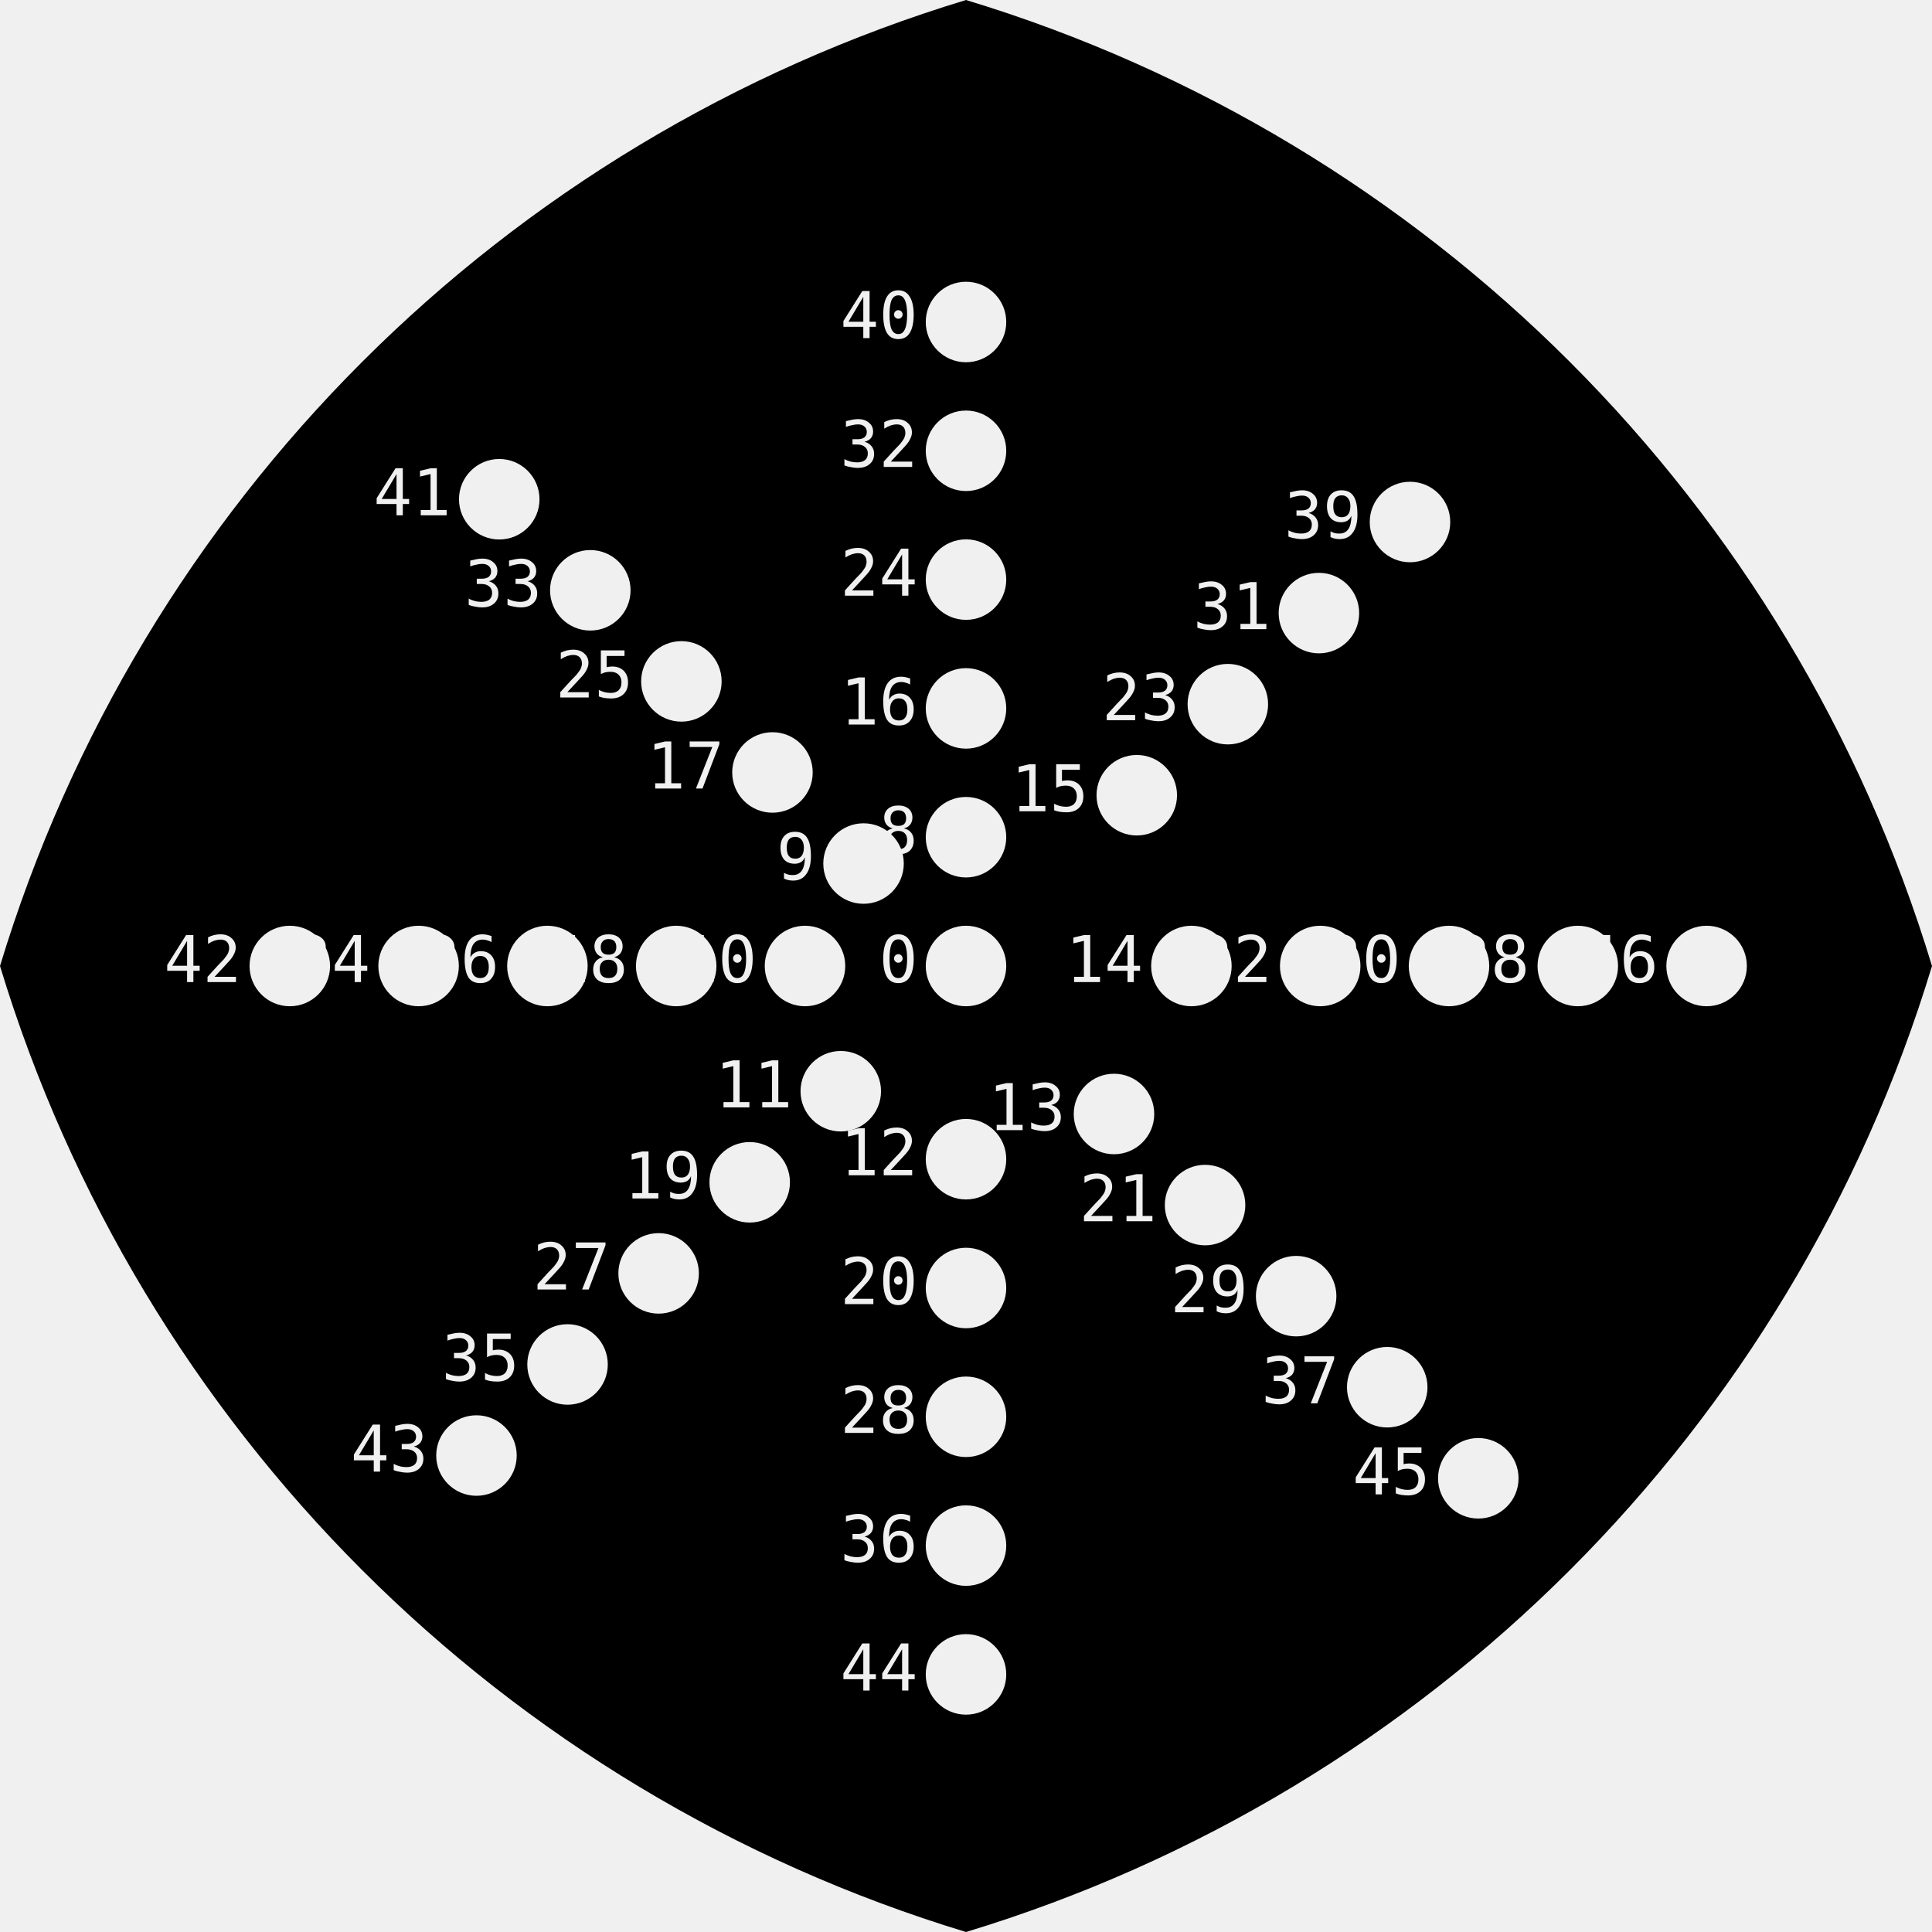
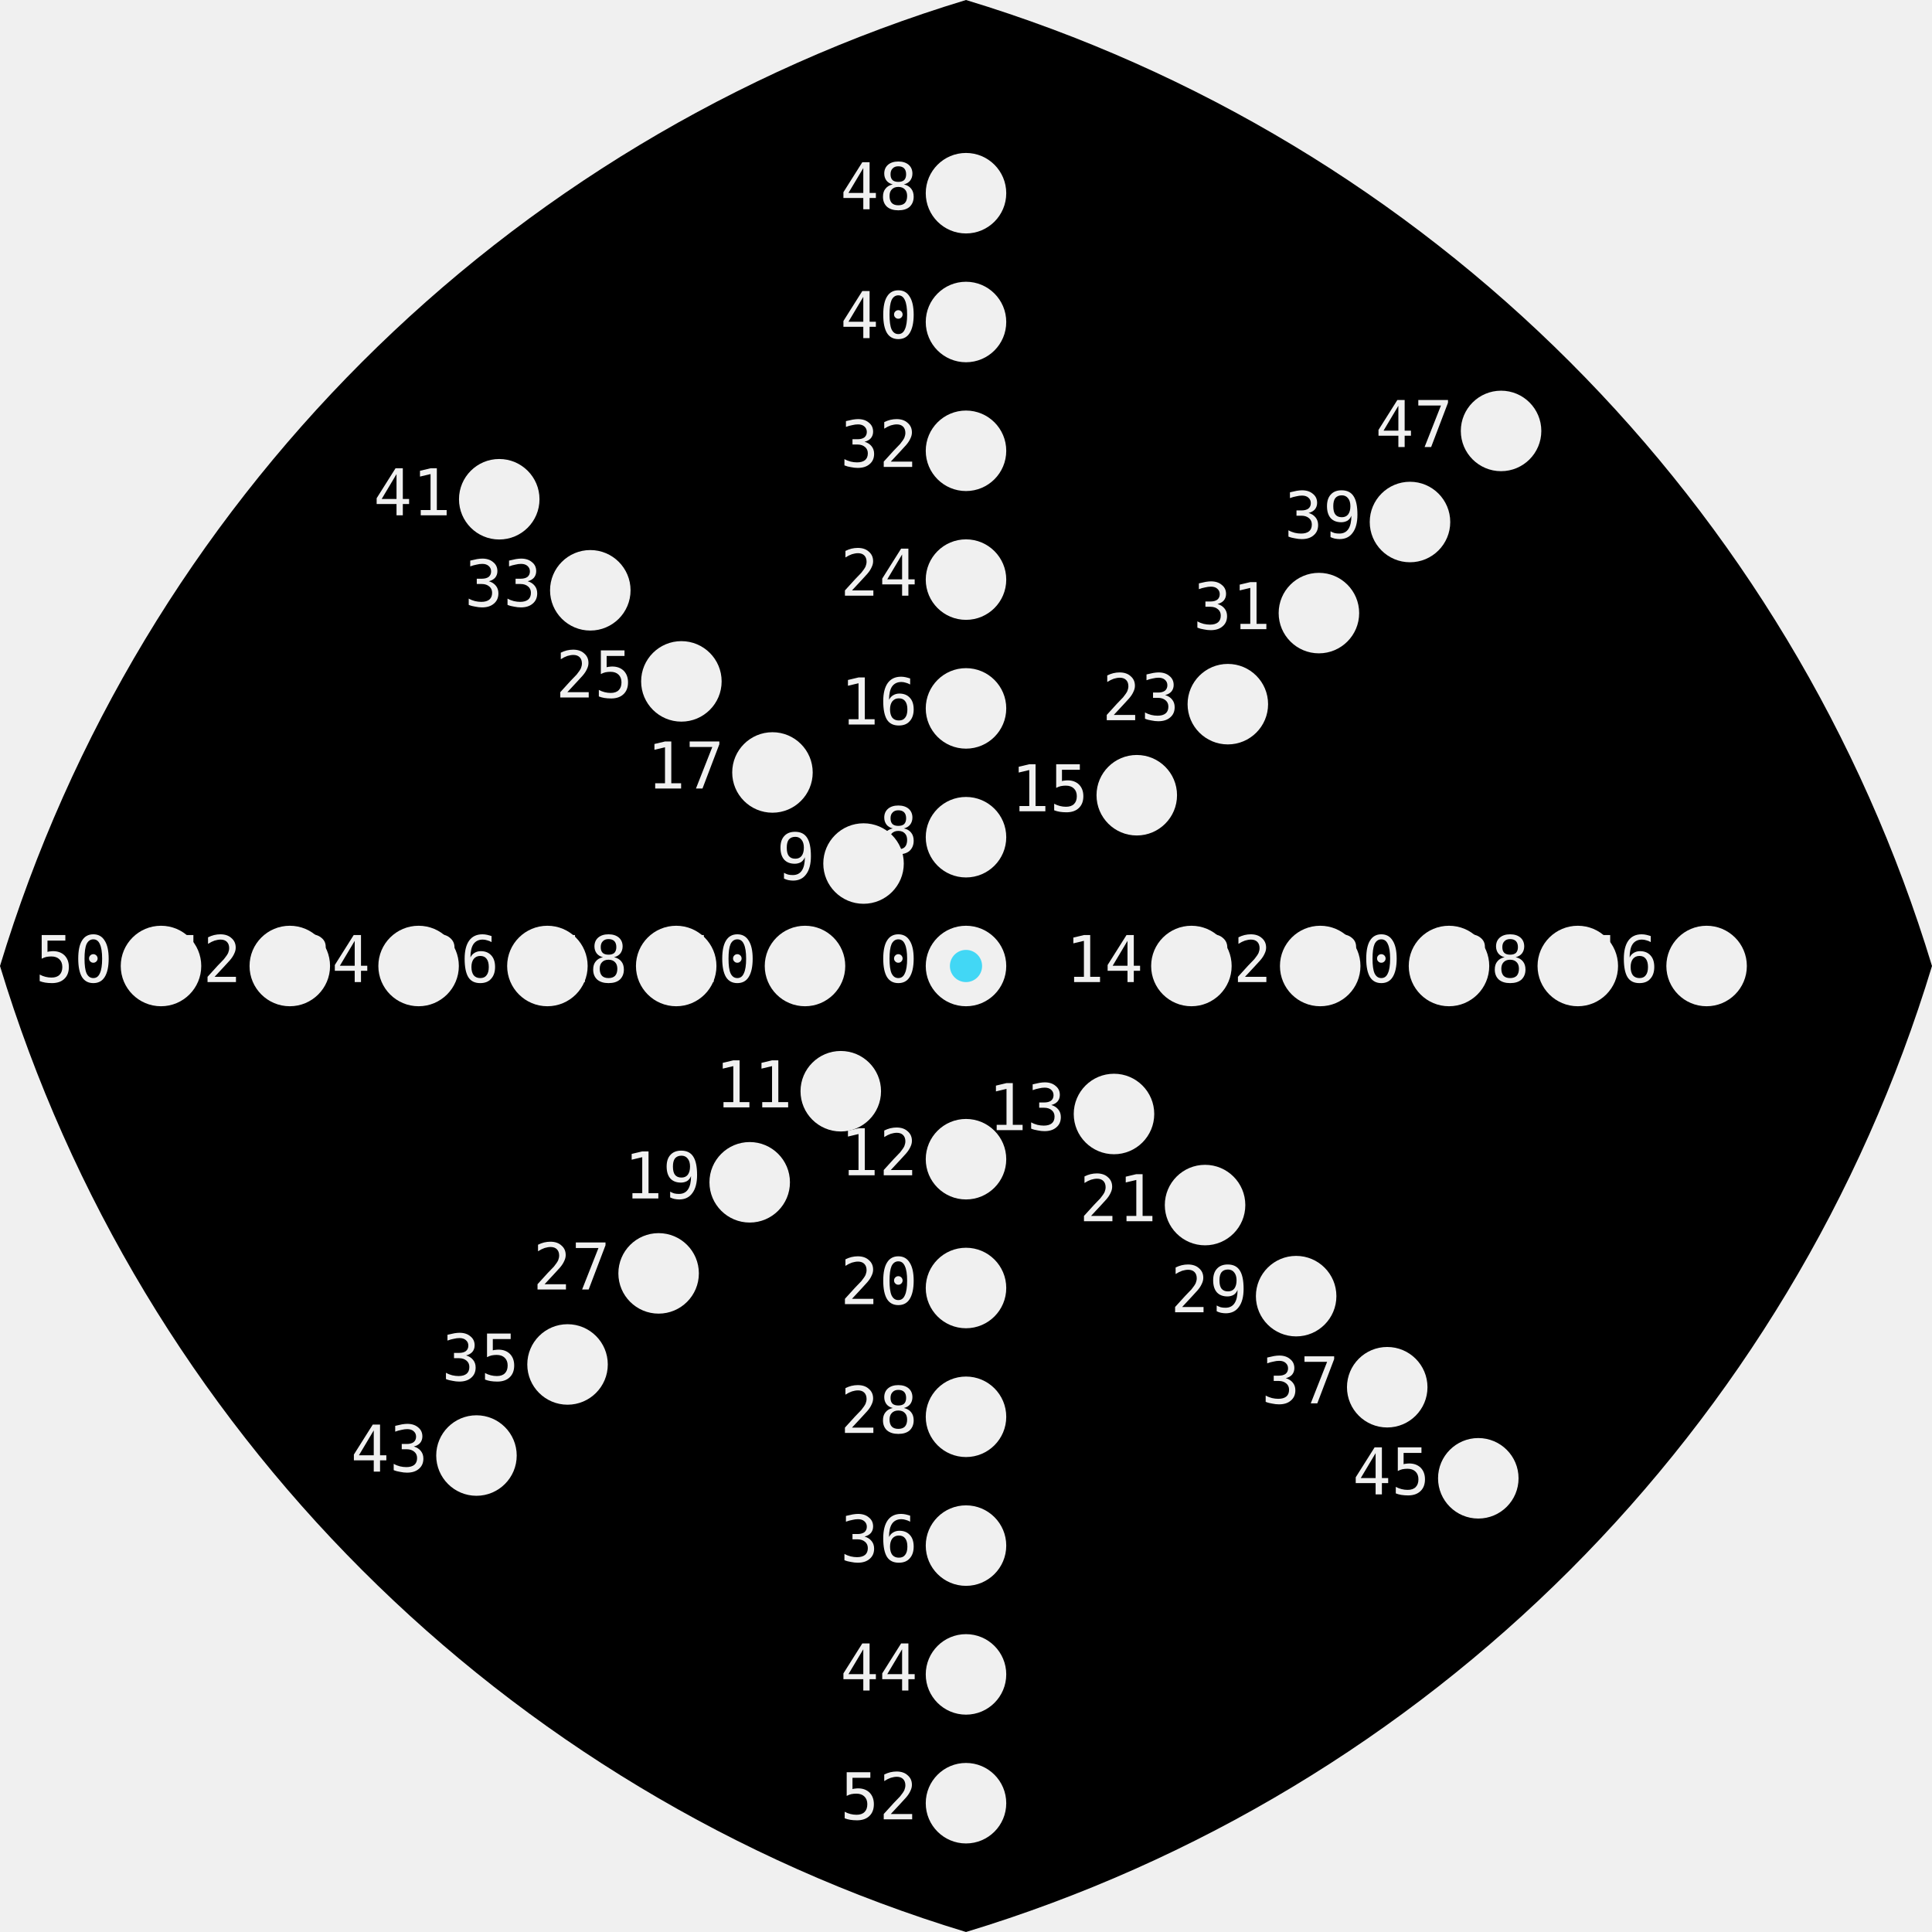
<svg xmlns="http://www.w3.org/2000/svg" xmlns:ns1="http://nathanfriend.io/inspiral">
  <g>
    <style>
      text {
        font-family: monospace;
        font-size: 4px;
      }
    </style>
    <mask id="holes">
      <rect width="100%" height="100%" fill="white" />
      <circle cx="60" cy="60" r="2.5" ns1:hole-name="0" ns1:hole-text-position-angle="0" ns1:hole-text-rotation-angle="0" />
      <text x="57" y="61" text-anchor="end">0</text>
      <circle cx="60" cy="52" r="2.5" ns1:hole-name="8" ns1:hole-text-position-angle="2.3415926535897933" ns1:hole-text-rotation-angle="-0.7" />
      <text x="57" y="53" text-anchor="end">8</text>
      <circle cx="60" cy="44" r="2.5" ns1:hole-name="16" ns1:hole-text-position-angle="2.741592653589793" ns1:hole-text-rotation-angle="0" />
      <text x="57" y="45" text-anchor="end">16</text>
      <circle cx="60" cy="36" r="2.5" ns1:hole-name="24" ns1:hole-text-position-angle="3.141592653589793" ns1:hole-text-rotation-angle="0" />
      <text x="57" y="37" text-anchor="end">24</text>
      <circle cx="60" cy="28" r="2.5" ns1:hole-name="32" ns1:hole-text-position-angle="3.141592653589793" ns1:hole-text-rotation-angle="0" />
      <text x="57" y="29" text-anchor="end">32</text>
      <circle cx="60" cy="20" r="2.5" ns1:hole-name="40" ns1:hole-text-position-angle="3.141592653589793" ns1:hole-text-rotation-angle="0" />
      <text x="57" y="21" text-anchor="end">40</text>
+       <circle cx="60" cy="12" r="2.5" ns1:hole-name="48" ns1:hole-text-position-angle="3.141592653589793" ns1:hole-text-rotation-angle="0" />
+       <text x="57" y="13" text-anchor="end">48</text>
      <circle cx="53.636" cy="53.636" r="2.5" ns1:hole-name="9" ns1:hole-text-position-angle="3.1269908169872416" ns1:hole-text-rotation-angle="-1.4853981633974482" />
      <text x="50.636" y="54.636" text-anchor="end">9</text>
      <circle cx="47.979" cy="47.979" r="2.5" ns1:hole-name="17" ns1:hole-text-position-angle="3.5269908169872415" ns1:hole-text-rotation-angle="-0.7853981633974483" />
      <text x="44.979" y="48.979" text-anchor="end">17</text>
      <circle cx="42.322" cy="42.322" r="2.5" ns1:hole-name="25" ns1:hole-text-position-angle="3.9269908169872414" ns1:hole-text-rotation-angle="-0.7853981633974483" />
      <text x="39.322" y="43.322" text-anchor="end">25</text>
      <circle cx="36.665" cy="36.665" r="2.5" ns1:hole-name="33" ns1:hole-text-position-angle="3.9269908169872414" ns1:hole-text-rotation-angle="-0.7853981633974483" />
      <text x="33.665" y="37.665" text-anchor="end">33</text>
      <circle cx="31.009" cy="31.009" r="2.5" ns1:hole-name="41" ns1:hole-text-position-angle="3.9269908169872414" ns1:hole-text-rotation-angle="-0.7853981633974483" />
      <text x="28.009" y="32.009" text-anchor="end">41</text>
      <circle cx="50" cy="60" r="2.5" ns1:hole-name="10" ns1:hole-text-position-angle="4.312388980384689" ns1:hole-text-rotation-angle="-1.5707963267948966" />
      <text x="47" y="61" text-anchor="end">10</text>
      <circle cx="42" cy="60" r="2.5" ns1:hole-name="18" ns1:hole-text-position-angle="4.71238898038469" ns1:hole-text-rotation-angle="-1.5707963267948966" />
      <text x="39" y="61" text-anchor="end">18</text>
      <circle cx="34" cy="60" r="2.5" ns1:hole-name="26" ns1:hole-text-position-angle="4.71238898038469" ns1:hole-text-rotation-angle="-1.5707963267948966" />
      <text x="31" y="61" text-anchor="end">26</text>
      <circle cx="26" cy="60" r="2.5" ns1:hole-name="34" ns1:hole-text-position-angle="4.71238898038469" ns1:hole-text-rotation-angle="-1.5707963267948966" />
      <text x="23" y="61" text-anchor="end">34</text>
      <circle cx="18" cy="60" r="2.5" ns1:hole-name="42" ns1:hole-text-position-angle="4.71238898038469" ns1:hole-text-rotation-angle="-1.5707963267948966" />
      <text x="15" y="61" text-anchor="end">42</text>
+       <circle cx="10" cy="60" r="2.5" ns1:hole-name="50" ns1:hole-text-position-angle="4.71238898038469" ns1:hole-text-rotation-angle="-1.5707963267948966" />
+       <text x="7" y="61" text-anchor="end">50</text>
      <circle cx="52.222" cy="67.778" r="2.5" ns1:hole-name="11" ns1:hole-text-position-angle="4.997787143782138" ns1:hole-text-rotation-angle="-2.356194490192345" />
      <text x="49.222" y="68.778" text-anchor="end">11</text>
      <circle cx="46.565" cy="73.435" r="2.5" ns1:hole-name="19" ns1:hole-text-position-angle="5.497787143782138" ns1:hole-text-rotation-angle="-2.356194490192345" />
      <text x="43.565" y="74.435" text-anchor="end">19</text>
      <circle cx="40.908" cy="79.092" r="2.5" ns1:hole-name="27" ns1:hole-text-position-angle="5.497787143782138" ns1:hole-text-rotation-angle="-2.356194490192345" />
      <text x="37.908" y="80.092" text-anchor="end">27</text>
      <circle cx="35.251" cy="84.749" r="2.5" ns1:hole-name="35" ns1:hole-text-position-angle="5.497787143782138" ns1:hole-text-rotation-angle="-2.356194490192345" />
      <text x="32.251" y="85.749" text-anchor="end">35</text>
      <circle cx="29.594" cy="90.406" r="2.5" ns1:hole-name="43" ns1:hole-text-position-angle="5.497787143782138" ns1:hole-text-rotation-angle="-2.356194490192345" />
      <text x="26.594" y="91.406" text-anchor="end">43</text>
      <circle cx="60" cy="72" r="2.5" ns1:hole-name="12" ns1:hole-text-position-angle="6.083185307179586" ns1:hole-text-rotation-angle="-3.141592653589793" />
      <text x="57" y="73" text-anchor="end">12</text>
      <circle cx="60" cy="80" r="2.5" ns1:hole-name="20" ns1:hole-text-position-angle="6.283185307179586" ns1:hole-text-rotation-angle="-3.141592653589793" />
      <text x="57" y="81" text-anchor="end">20</text>
      <circle cx="60" cy="88" r="2.5" ns1:hole-name="28" ns1:hole-text-position-angle="6.283185307179586" ns1:hole-text-rotation-angle="-3.141592653589793" />
      <text x="57" y="89" text-anchor="end">28</text>
      <circle cx="60" cy="96" r="2.5" ns1:hole-name="36" ns1:hole-text-position-angle="6.283185307179586" ns1:hole-text-rotation-angle="-3.141592653589793" />
      <text x="57" y="97" text-anchor="end">36</text>
      <circle cx="60" cy="104" r="2.5" ns1:hole-name="44" ns1:hole-text-position-angle="6.283185307179586" ns1:hole-text-rotation-angle="-3.141592653589793" />
      <text x="57" y="105" text-anchor="end">44</text>
+       <circle cx="60" cy="112" r="2.5" ns1:hole-name="52" ns1:hole-text-position-angle="6.283185307179586" ns1:hole-text-rotation-angle="-3.141592653589793" />
+       <text x="57" y="113" text-anchor="end">52</text>
      <circle cx="69.192" cy="69.192" r="2.5" ns1:hole-name="13" ns1:hole-text-position-angle="6.668583470577034" ns1:hole-text-rotation-angle="-3.9269908169872414" />
      <text x="66.192" y="70.192" text-anchor="end">13</text>
      <circle cx="74.849" cy="74.849" r="2.5" ns1:hole-name="21" ns1:hole-text-position-angle="7.0685834705770345" ns1:hole-text-rotation-angle="-3.9269908169872414" />
      <text x="71.849" y="75.849" text-anchor="end">21</text>
      <circle cx="80.506" cy="80.506" r="2.5" ns1:hole-name="29" ns1:hole-text-position-angle="7.0685834705770345" ns1:hole-text-rotation-angle="-3.9269908169872414" />
      <text x="77.506" y="81.506" text-anchor="end">29</text>
      <circle cx="86.163" cy="86.163" r="2.5" ns1:hole-name="37" ns1:hole-text-position-angle="7.0685834705770345" ns1:hole-text-rotation-angle="-3.9269908169872414" />
      <text x="83.163" y="87.163" text-anchor="end">37</text>
      <circle cx="91.82" cy="91.82" r="2.5" ns1:hole-name="45" ns1:hole-text-position-angle="7.0685834705770345" ns1:hole-text-rotation-angle="-3.9269908169872414" />
      <text x="88.82" y="92.82" text-anchor="end">45</text>
      <circle cx="74" cy="60" r="2.5" ns1:hole-name="14" ns1:hole-text-position-angle="7.653981633974483" ns1:hole-text-rotation-angle="-4.71238898038469" />
      <text x="71" y="61" text-anchor="end">14</text>
      <circle cx="82" cy="60" r="2.5" ns1:hole-name="22" ns1:hole-text-position-angle="7.853981633974483" ns1:hole-text-rotation-angle="-4.71238898038469" />
      <text x="79" y="61" text-anchor="end">22</text>
      <circle cx="90" cy="60" r="2.5" ns1:hole-name="30" ns1:hole-text-position-angle="7.853981633974483" ns1:hole-text-rotation-angle="-4.71238898038469" />
      <text x="87" y="61" text-anchor="end">30</text>
      <circle cx="98" cy="60" r="2.5" ns1:hole-name="38" ns1:hole-text-position-angle="7.853981633974483" ns1:hole-text-rotation-angle="-4.71238898038469" />
      <text x="95" y="61" text-anchor="end">38</text>
      <circle cx="106" cy="60" r="2.5" ns1:hole-name="46" ns1:hole-text-position-angle="7.853981633974483" ns1:hole-text-rotation-angle="-4.71238898038469" />
      <text x="103" y="61" text-anchor="end">46</text>
      <circle cx="70.607" cy="49.393" r="2.5" ns1:hole-name="15" ns1:hole-text-position-angle="8.439379797371931" ns1:hole-text-rotation-angle="-5.497787143782138" />
      <text x="67.607" y="50.393" text-anchor="end">15</text>
      <circle cx="76.263" cy="43.737" r="2.5" ns1:hole-name="23" ns1:hole-text-position-angle="8.63937979737193" ns1:hole-text-rotation-angle="-5.497787143782138" />
      <text x="73.263" y="44.737" text-anchor="end">23</text>
      <circle cx="81.92" cy="38.08" r="2.5" ns1:hole-name="31" ns1:hole-text-position-angle="8.63937979737193" ns1:hole-text-rotation-angle="-5.497787143782138" />
      <text x="78.92" y="39.08" text-anchor="end">31</text>
      <circle cx="87.577" cy="32.423" r="2.5" ns1:hole-name="39" ns1:hole-text-position-angle="8.63937979737193" ns1:hole-text-rotation-angle="-5.497787143782138" />
      <text x="84.577" y="33.423" text-anchor="end">39</text>
+       <circle cx="93.234" cy="26.766" r="2.5" ns1:hole-name="47" ns1:hole-text-position-angle="8.63937979737193" ns1:hole-text-rotation-angle="-5.497787143782138" />
+       <text x="90.234" y="27.766" text-anchor="end">47</text>
    </mask>
    <path mask="url(#holes)" d="M 120 60              A 90 90 0 0 0 60 0              A 90 90 0 0 0 0 60              A 90 90 0 0 0 60 120              A 90 90 0 0 0 120 60              Z" />
+     <circle id="center-point" cx="60" cy="60" r="1" fill="#42d7f5" />
  </g>
</svg>
